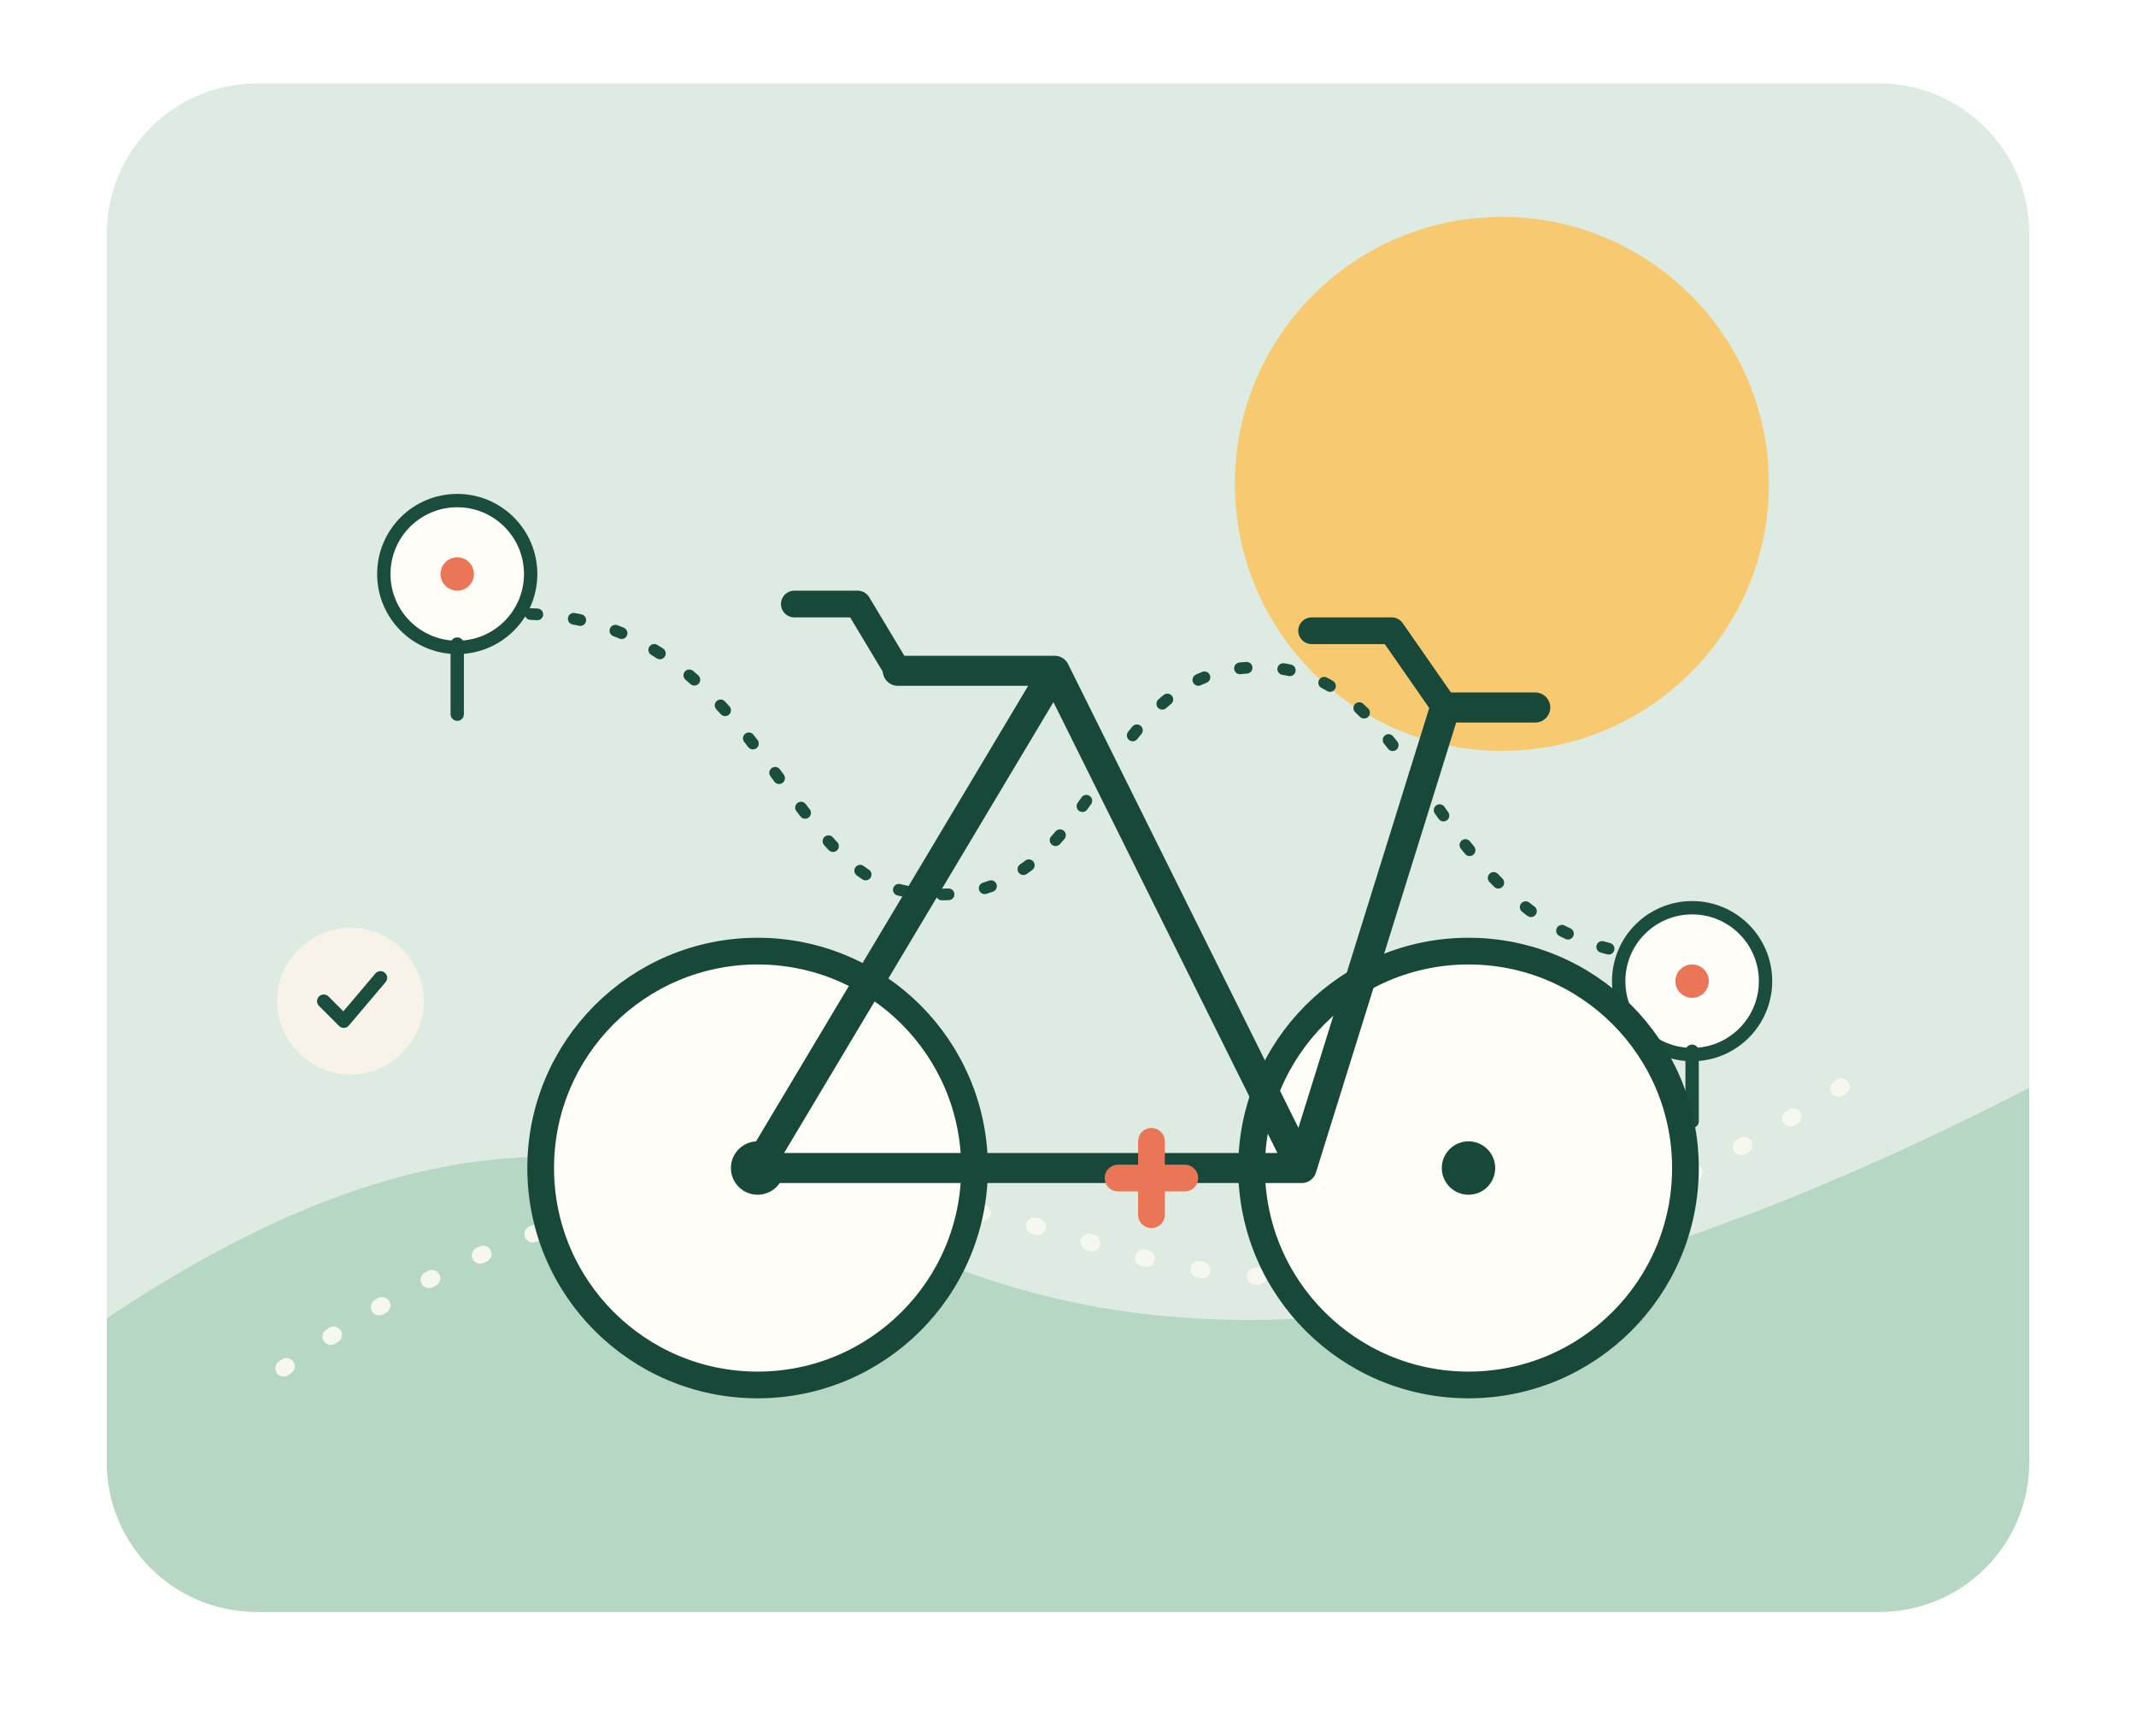
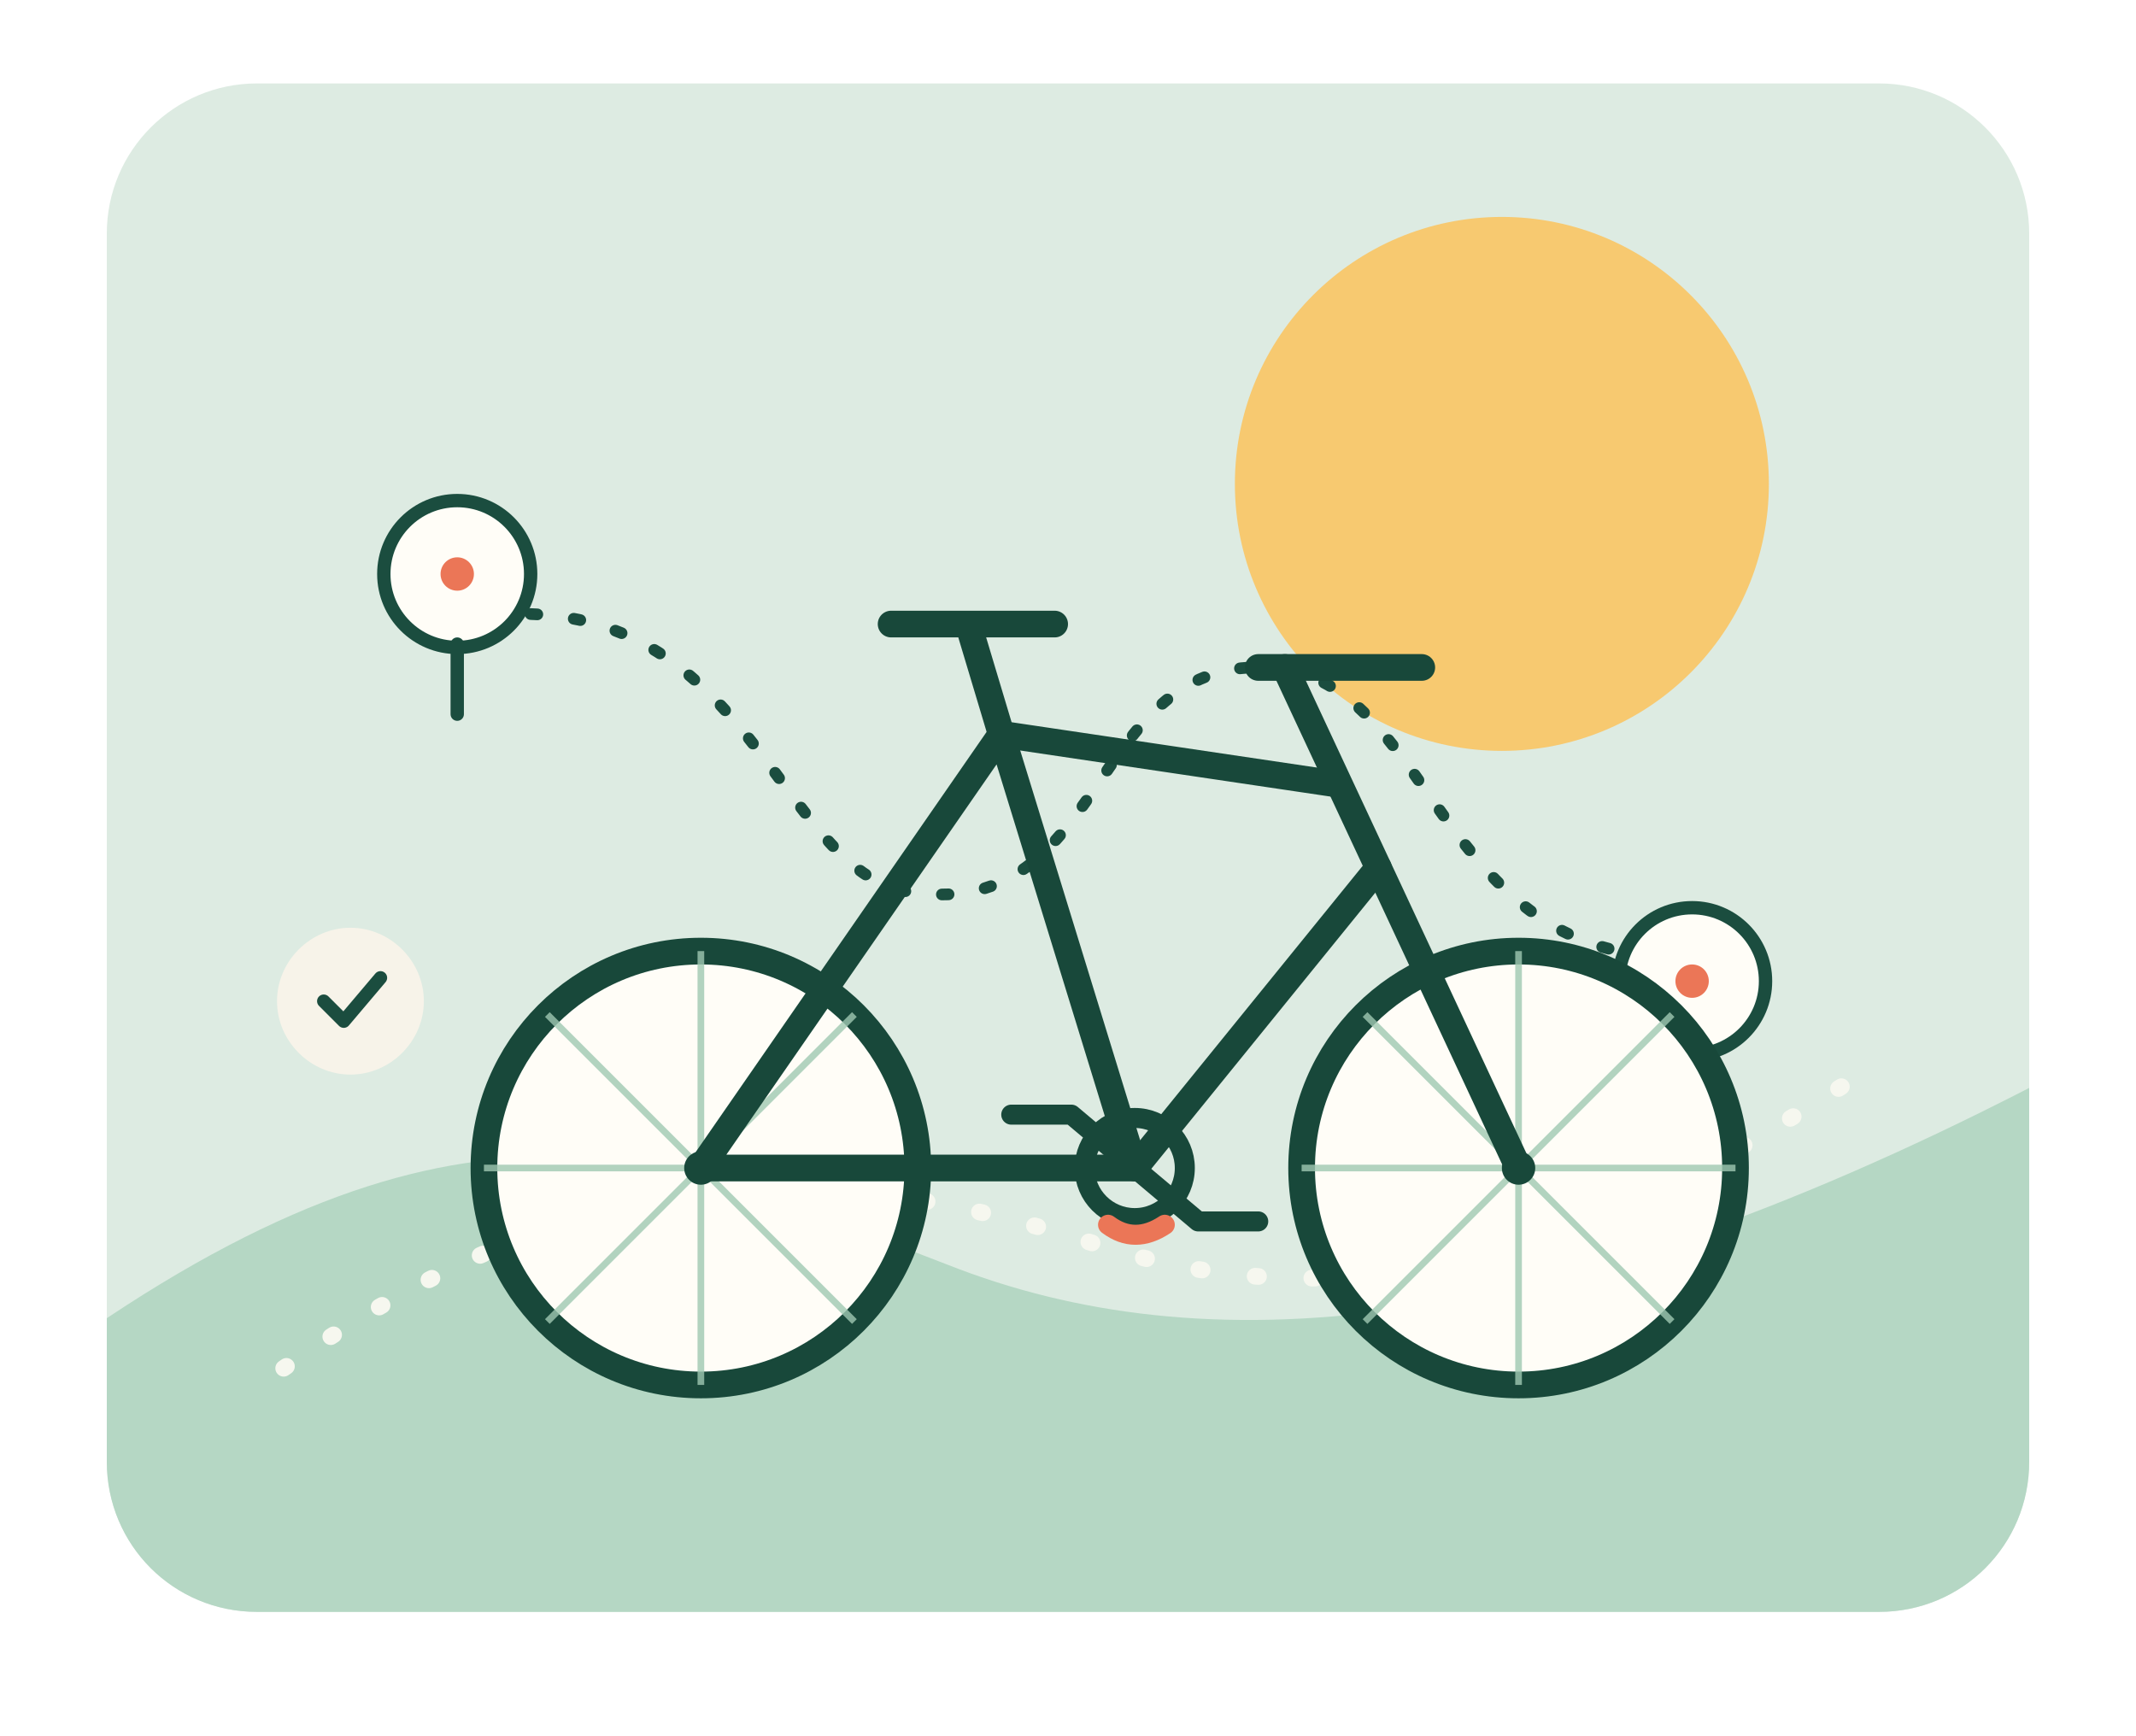
<svg xmlns="http://www.w3.org/2000/svg" viewBox="0 0 640 520" fill="none" role="img" aria-labelledby="title desc">
  <rect x="32" y="25" width="576" height="458" rx="45" fill="#DDEBE2" />
  <circle cx="450" cy="145" r="80" fill="#F7C970" />
  <path d="M32 395c117-78 176-45 252-16 76 30 176 23 324-53v112c0 25-20 45-45 45H77c-25 0-45-20-45-45v-43Z" fill="#B5D7C4" />
  <path d="M85 410c90-63 160-64 244-37 92 30 171-13 236-56" stroke="#F6F7EF" stroke-width="5" stroke-linecap="round" stroke-dasharray="1 16" />
  <circle cx="137" cy="172" r="22" fill="#FFFDF7" stroke="#1B4D3F" stroke-width="4" />
  <circle cx="137" cy="172" r="5" fill="#EB7657" />
  <path d="M137 193v21" stroke="#1B4D3F" stroke-width="4" stroke-linecap="round" />
  <circle cx="507" cy="294" r="22" fill="#FFFDF7" stroke="#1B4D3F" stroke-width="4" />
  <circle cx="507" cy="294" r="5" fill="#EB7657" />
  <path d="M507 315v21" stroke="#1B4D3F" stroke-width="4" stroke-linecap="round" />
  <path d="M159 184c66 2 76 76 112 83 61 11 54-69 108-67 46 1 50 73 106 85" stroke="#1B4D3F" stroke-width="3.5" stroke-linecap="round" stroke-dasharray="2 11" />
-   <circle cx="227" cy="350" r="65" fill="#FFFDF7" stroke="#18483A" stroke-width="8" />
-   <circle cx="440" cy="350" r="65" fill="#FFFDF7" stroke="#18483A" stroke-width="8" />
-   <circle cx="227" cy="350" r="8" fill="#18483A" />
-   <circle cx="440" cy="350" r="8" fill="#18483A" />
-   <path d="m227 350 89-149 74 149H227Zm89-149h-47m121 149 43-138h27" stroke="#18483A" stroke-width="9" stroke-linecap="round" stroke-linejoin="round" />
-   <path d="m269 201-12-20h-19m195 31-16-23h-24" stroke="#18483A" stroke-width="8" stroke-linecap="round" stroke-linejoin="round" />
-   <path d="M335 353h20m-10-11v22" stroke="#EB7657" stroke-width="8" stroke-linecap="round" />
+   <g fill="#FFFDF7" stroke="#18483A" stroke-width="8">
+     <circle cx="210" cy="350" r="65" />
+     <circle cx="455" cy="350" r="65" />
+   </g>
+   <g fill="none" stroke="#9FC8B2" stroke-width="2" opacity=".8">
+     <path d="M210 285v130M145 350h130M164 304l92 92M164 396l92-92" />
+     <path d="M455 285v130M390 350h130M409 304l92 92M409 396l92-92" />
+   </g>
+   <g fill="none" stroke="#18483A" stroke-linecap="round" stroke-linejoin="round">
+     <g stroke-width="8">
+       <path d="M210 350 300 220 340 350 210 350" />
+       <path d="M300 220 401 235M413 260 340 350" />
+       <path d="M385 200 455 350" />
+       <path d="M300 220 291 190M267 187h49M377 200h49" />
+     </g>
+     <g stroke-width="6">
+       <circle cx="340" cy="350" r="15" />
+       <path d="M340 350 359 366h18M340 350l-19-16h-18" />
+     </g>
+   </g>
+   <circle cx="210" cy="350" r="5" fill="#18483A" />
+   <circle cx="455" cy="350" r="5" fill="#18483A" />
+   <path d="M332 367q8 6 17 0" stroke="#EB7657" stroke-width="6" stroke-linecap="round" />
  <path d="M83 300c0-12 10-22 22-22s22 10 22 22-10 22-22 22-22-10-22-22Z" fill="#F7F3E9" />
  <path d="m97 300 6 6 11-13" stroke="#1B4D3F" stroke-width="4" stroke-linecap="round" stroke-linejoin="round" />
</svg>
